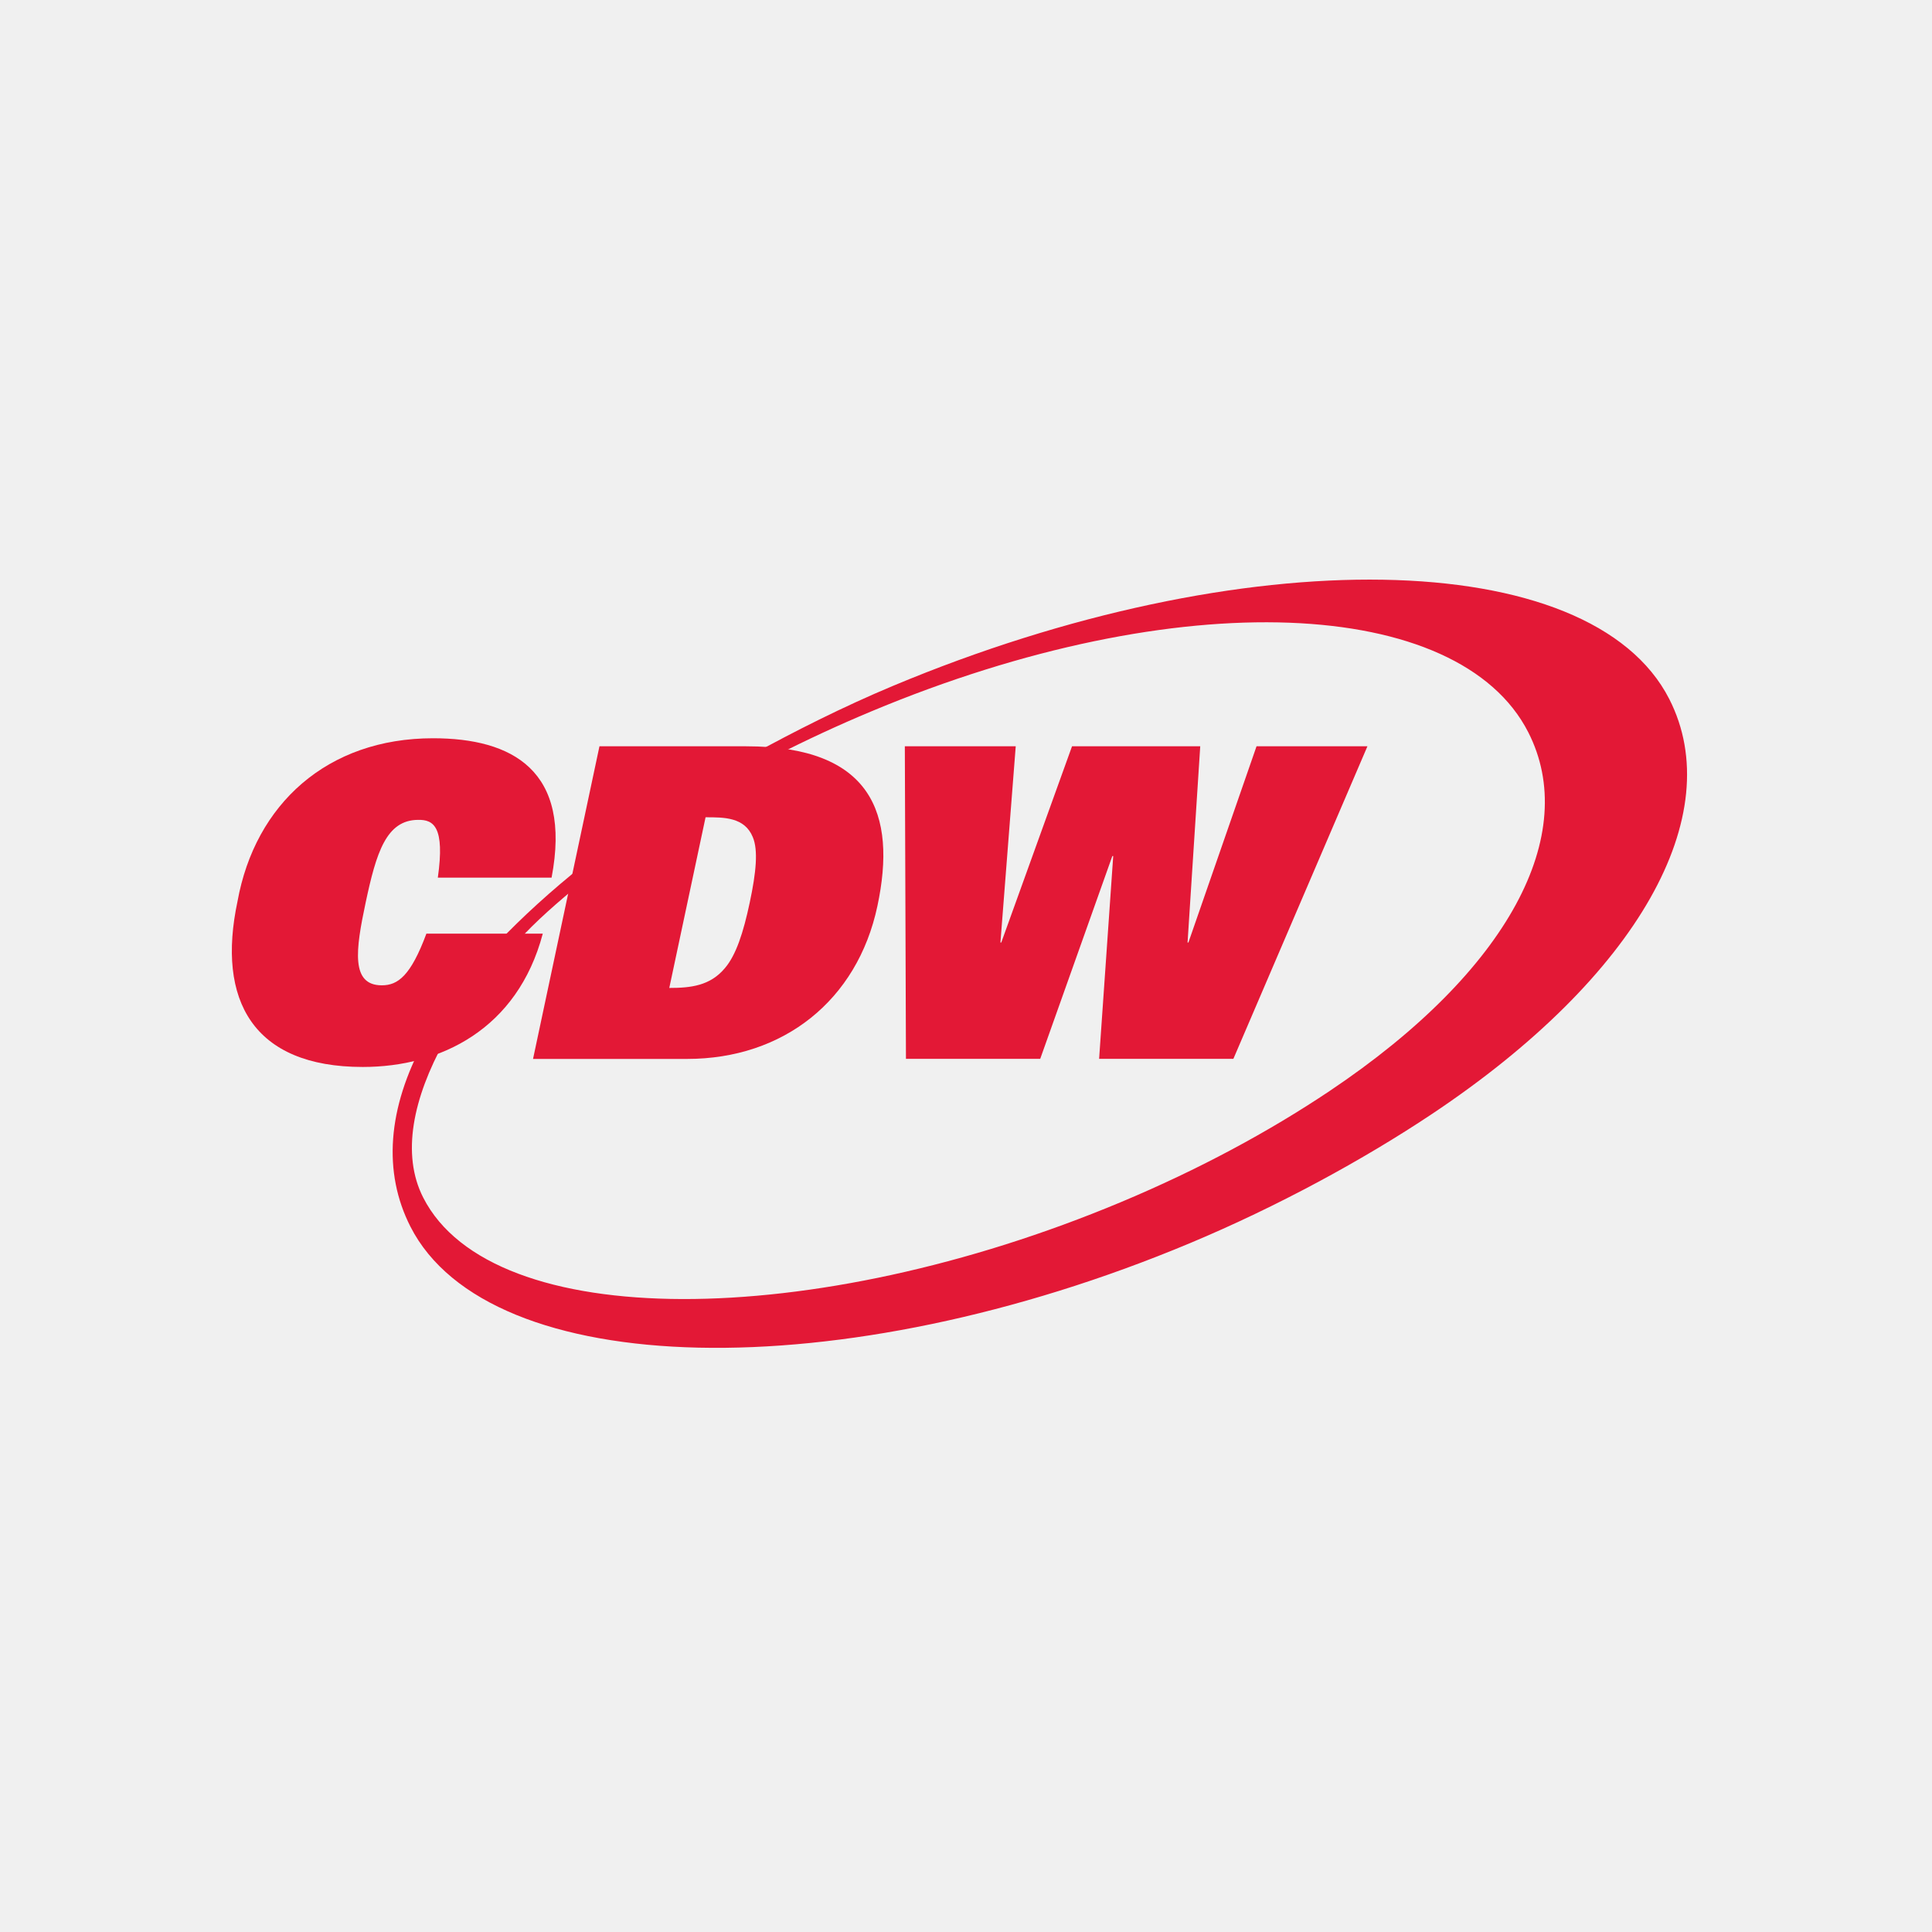
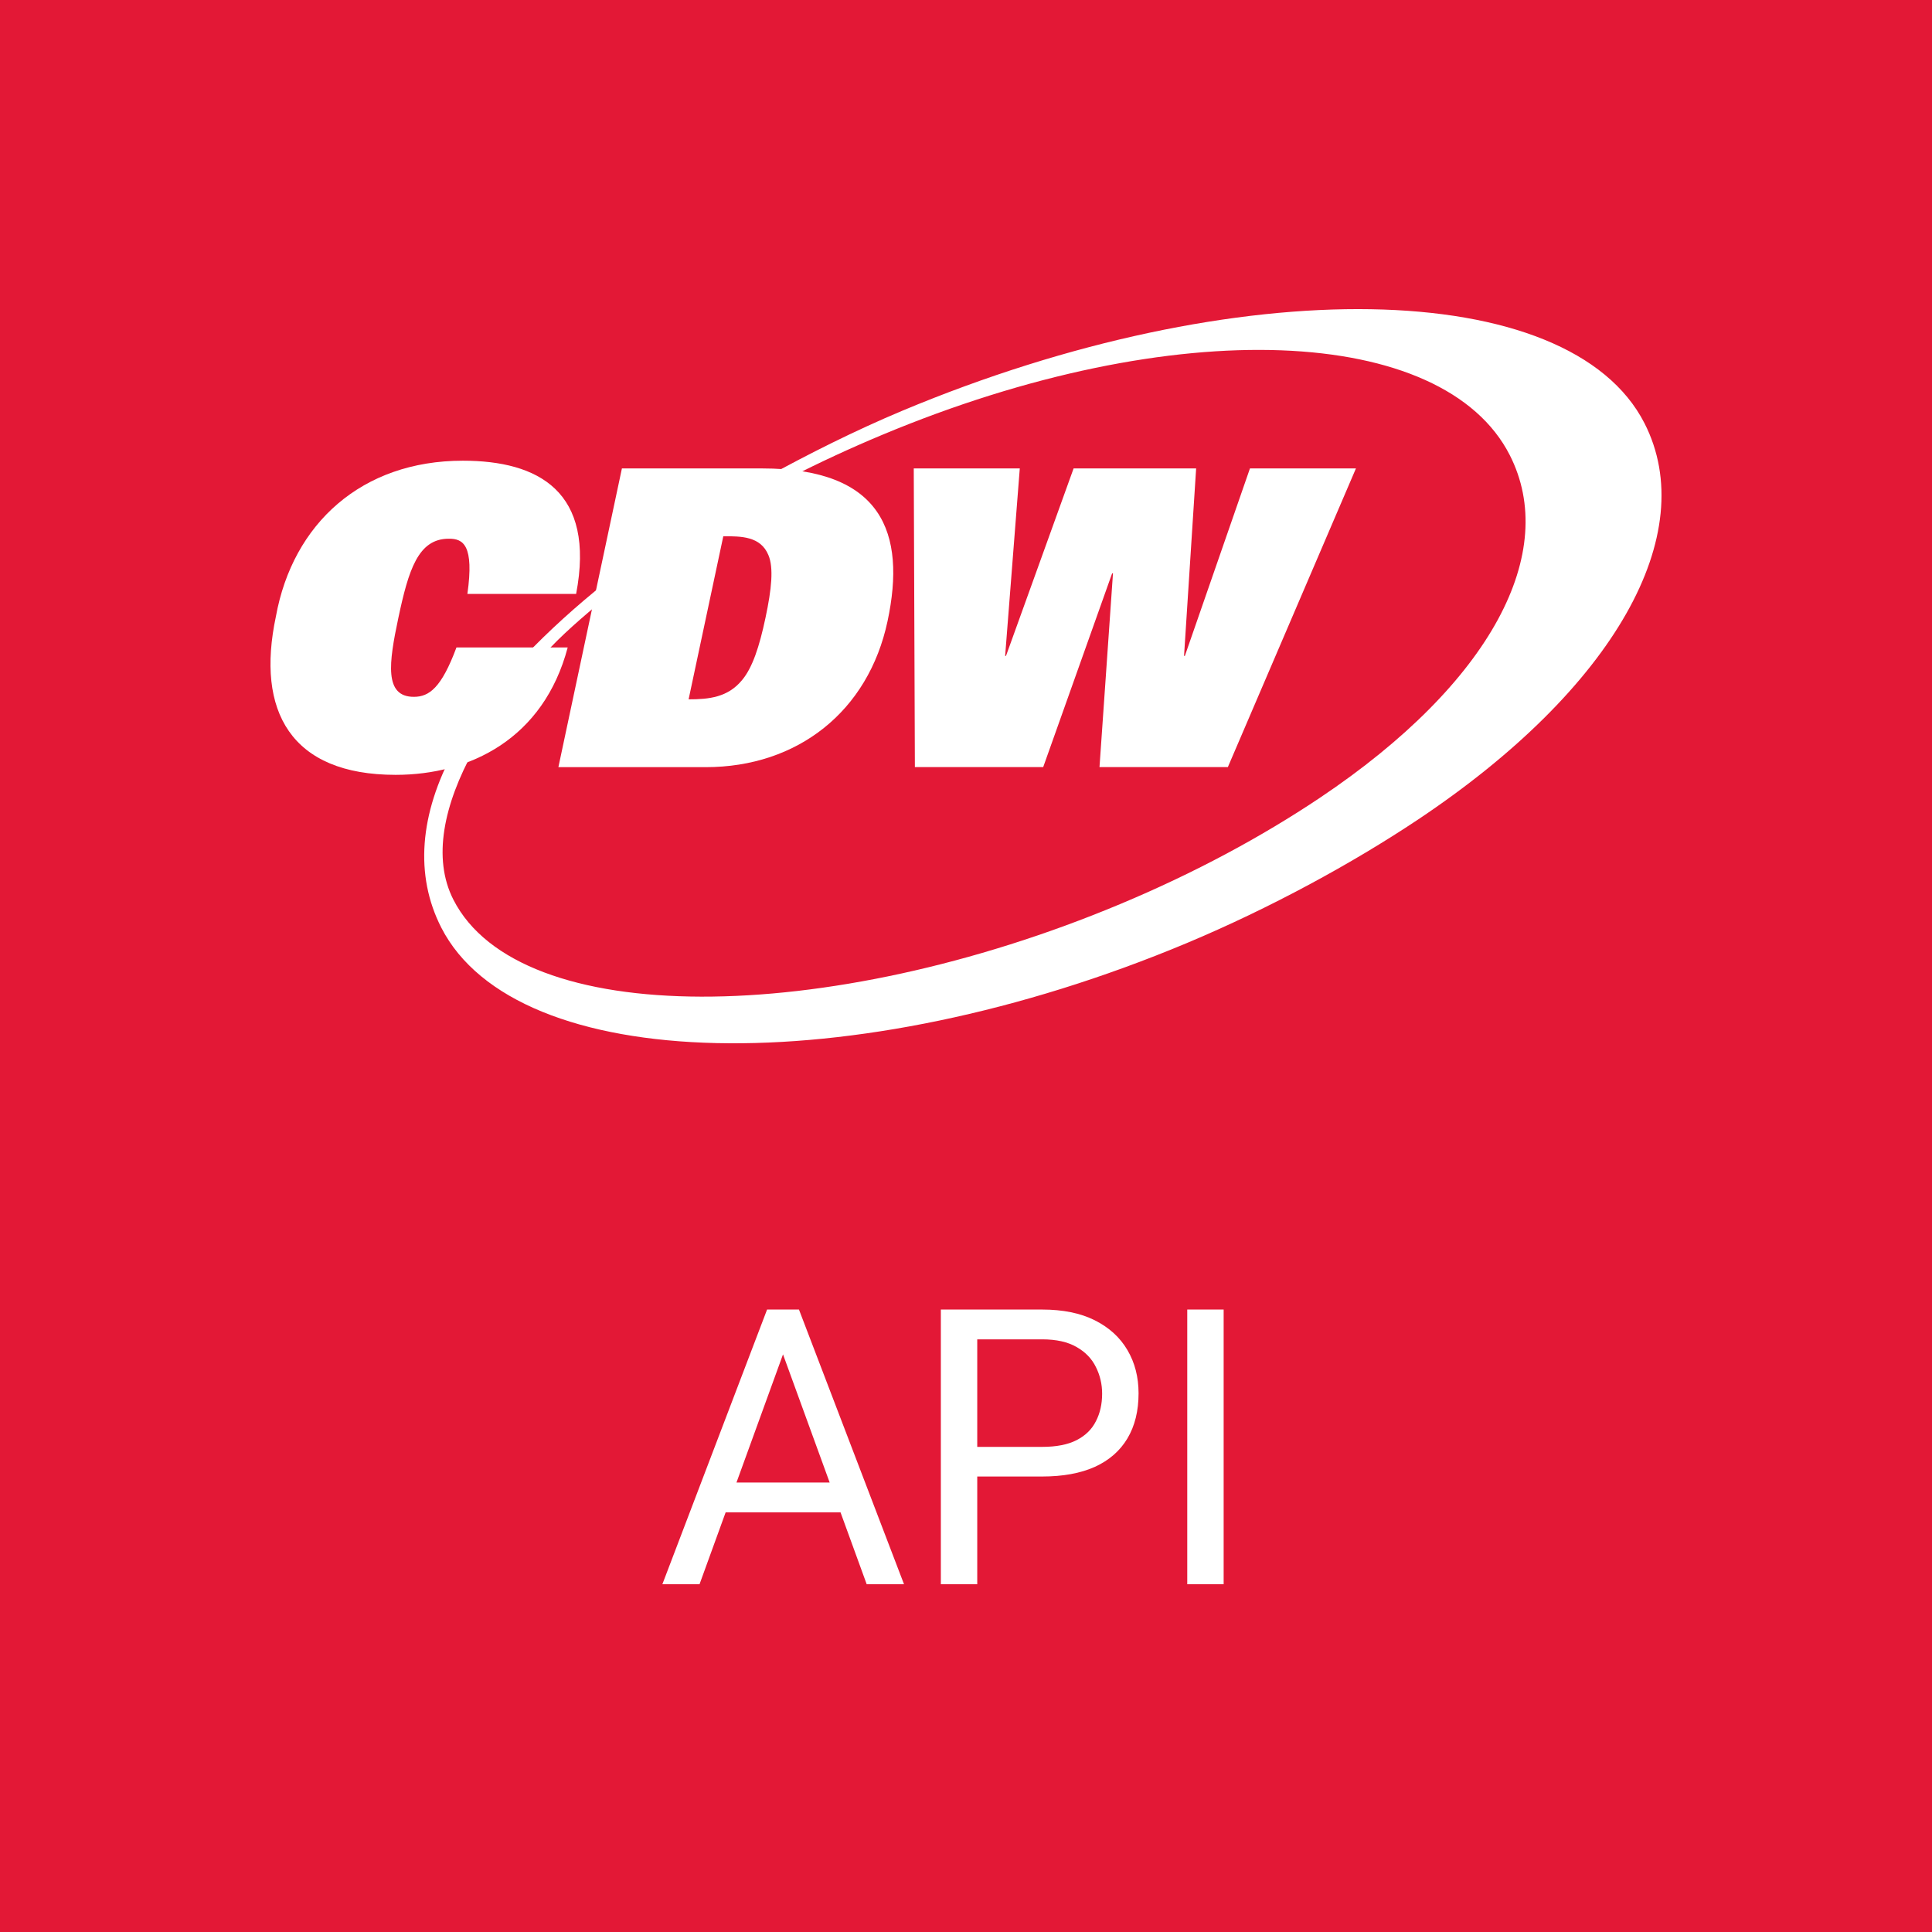
<svg xmlns="http://www.w3.org/2000/svg" width="50" height="50" viewBox="0 0 50 50" fill="none">
-   <path d="M11.507 26.936C10.69 28.417 10.38 29.87 10.953 30.994C12.739 34.5 21.036 34.45 29.011 31.11C31.017 30.27 32.835 29.29 34.406 28.238C39.079 25.108 40.889 21.576 39.552 18.952C37.766 15.446 30.515 15.074 22.541 18.414C21.687 18.771 20.868 19.152 20.088 19.549L19.418 19.554C20.555 18.929 21.825 18.288 23.109 17.751C32.175 13.954 41.17 14.107 43.201 18.092C44.726 21.085 42.404 25.265 37.059 28.83C35.285 30.014 33.062 31.224 30.803 32.17C21.737 35.967 12.654 35.733 10.623 31.747C9.904 30.336 10.028 28.681 10.98 26.93L11.507 26.936ZM13.365 24.396C13.883 23.82 14.422 23.362 15.094 22.803L15.111 22.375C14.272 23.043 13.521 23.726 12.869 24.412L13.365 24.396Z" fill="#E31836" />
-   <path d="M14.047 24.163C13.392 26.637 11.398 27.613 9.389 27.613C6.549 27.613 5.602 25.886 6.147 23.326C6.603 20.809 8.47 19.106 11.207 19.106C13.251 19.106 14.805 19.935 14.275 22.713H11.331C11.518 21.392 11.219 21.213 10.826 21.218C9.996 21.218 9.738 22.065 9.463 23.359C9.202 24.586 9.075 25.5 9.882 25.5C10.297 25.5 10.629 25.255 11.035 24.163H14.047Z" fill="#E31836" />
-   <path d="M18.26 21.151C18.738 21.151 19.271 21.147 19.483 21.666C19.624 22.003 19.57 22.574 19.403 23.359C19.236 24.145 19.048 24.716 18.763 25.052C18.381 25.512 17.877 25.568 17.321 25.568L18.26 21.151ZM13.795 27.405H17.782C20.272 27.405 22.188 25.893 22.707 23.449C23.217 21.05 22.553 19.314 19.311 19.314H15.514L13.795 27.405Z" fill="#E31836" />
-   <path d="M23.417 19.314H26.287L25.891 24.392H25.913L27.744 19.314H31.062L30.734 24.392H30.756L32.519 19.314H35.389L31.92 27.402H28.445L28.81 22.155H28.787L26.921 27.402H23.446L23.417 19.314Z" fill="#E31836" />
+   <rect width="50" height="50" fill="#E31836" />
+   <path d="M12.264 19.406C11.483 20.821 11.187 22.211 11.734 23.284C13.441 26.635 21.373 26.587 28.996 23.395C30.913 22.593 32.651 21.656 34.153 20.651C38.619 17.659 40.35 14.284 39.072 11.777C37.364 8.426 30.434 8.071 22.812 11.262C21.995 11.604 21.212 11.967 20.466 12.348L19.826 12.352C20.912 11.755 22.127 11.143 23.354 10.629C32.02 7 40.619 7.146 42.56 10.955C44.018 13.815 41.798 17.81 36.689 21.216C34.993 22.347 32.868 23.504 30.709 24.409C22.043 28.037 13.361 27.813 11.419 24.004C10.732 22.655 10.85 21.074 11.761 19.4L12.264 19.406ZM14.04 16.979C14.536 16.429 15.051 15.991 15.693 15.457L15.709 15.048C14.907 15.686 14.189 16.339 13.566 16.994L14.04 16.979Z" fill="white" />
+   <path d="M14.692 16.756C14.066 19.121 12.16 20.053 10.239 20.053C7.525 20.053 6.62 18.403 7.14 15.956C7.576 13.551 9.361 11.923 11.978 11.923C13.931 11.923 15.417 12.716 14.91 15.371H12.096C12.274 14.108 11.989 13.937 11.613 13.942C10.82 13.942 10.573 14.752 10.31 15.988C10.061 17.16 9.939 18.034 10.711 18.034C11.107 18.034 11.425 17.8 11.813 16.756H14.692Z" fill="white" />
+   <path d="M18.719 13.878C19.176 13.878 19.686 13.874 19.888 14.37C20.023 14.692 19.971 15.238 19.811 15.988C19.652 16.739 19.472 17.285 19.2 17.606C18.835 18.046 18.353 18.099 17.821 18.099L18.719 13.878ZM14.451 19.854H18.262C20.642 19.854 22.474 18.41 22.97 16.074C23.458 13.781 22.823 12.123 19.724 12.123H16.095L14.451 19.854Z" fill="white" />
+   <path d="M23.648 12.122H26.392L26.013 16.975H26.035L27.785 12.122H30.956L30.643 16.975H30.664L32.349 12.122H35.092L31.777 19.852H28.455L28.804 14.837H28.782L26.998 19.852H23.677L23.648 12.122Z" fill="white" />
+   <path d="M20.457 34.52L18.104 41H17.142L19.852 33.891H20.472L20.457 34.52ZM22.43 41L20.071 34.52L20.057 33.891H20.677L23.396 41H22.43ZM22.308 38.368V39.14H18.314V38.368H22.308ZM26.971 38.212H25.071V37.445H26.971C27.338 37.445 27.636 37.387 27.864 37.27C28.092 37.152 28.258 36.99 28.362 36.781C28.47 36.573 28.523 36.335 28.523 36.068C28.523 35.824 28.47 35.595 28.362 35.38C28.258 35.165 28.092 34.992 27.864 34.862C27.636 34.729 27.338 34.662 26.971 34.662H25.291V41H24.349V33.891H26.971C27.508 33.891 27.962 33.983 28.333 34.169C28.704 34.355 28.986 34.612 29.178 34.94C29.37 35.266 29.466 35.639 29.466 36.059C29.466 36.514 29.37 36.903 29.178 37.226C28.986 37.548 28.704 37.794 28.333 37.963C27.962 38.129 27.508 38.212 26.971 38.212ZM31.668 33.891V41H30.726V33.891H31.668Z" fill="white" />
</svg>
